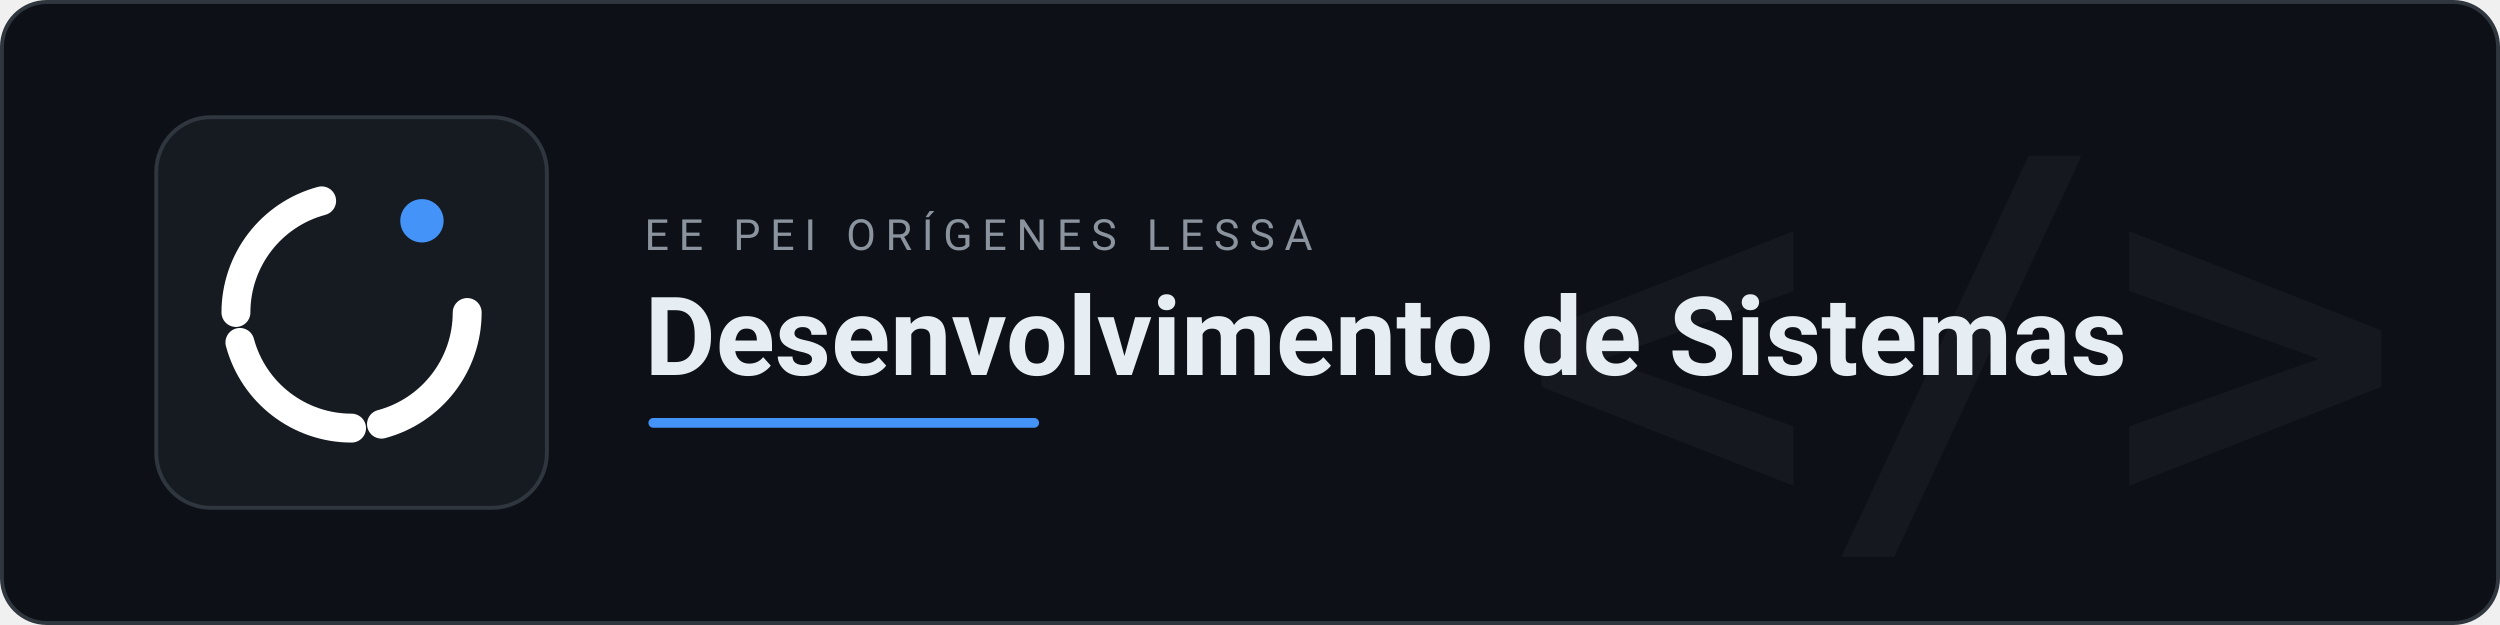
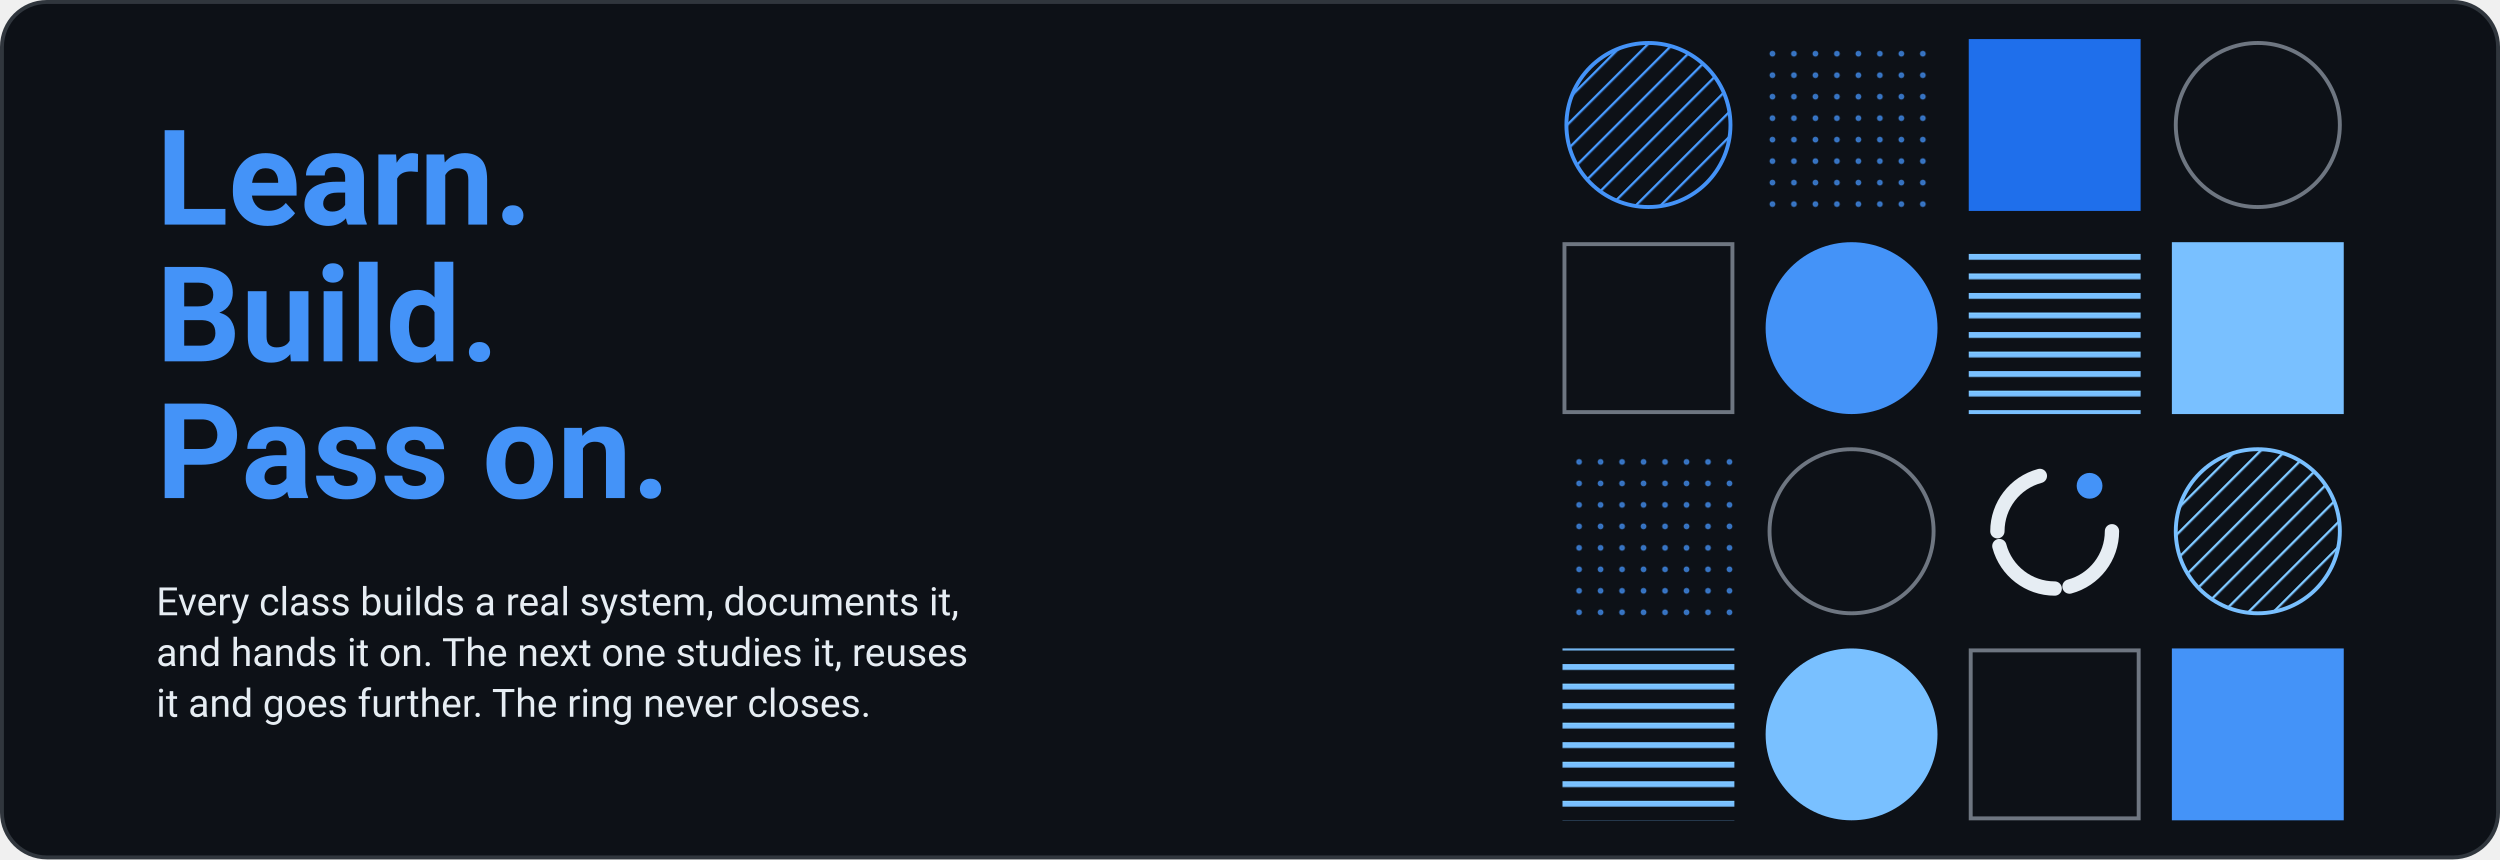
- <svg xmlns="http://www.w3.org/2000/svg" width="1280" height="320" viewBox="0 0 1280 320" role="img" aria-label="Desenvolvimento de Sistemas - EE PEI Orígenes Lessa">
-   <rect x="1" y="1" width="1278" height="318" rx="23" fill="#0d1117" stroke="#30363d" stroke-width="2" />
-   <text x="1230" y="262" font-family="ui-monospace,SFMono-Regular,Menlo,Consolas,monospace" font-size="250" font-weight="700" fill="#e6edf3" fill-opacity="0.04" text-anchor="end">&lt;/&gt;</text>
-   <rect x="80" y="60" width="200" height="200" rx="28" fill="#161b22" stroke="#30363d" stroke-width="2" />
-   <g transform="translate(91.2 71.2) scale(3.7)" fill="none">
-     <g stroke="#ffffff" stroke-width="4" stroke-linecap="round">
+ <svg xmlns="http://www.w3.org/2000/svg" width="1280" height="440" viewBox="0 0 1280 440" role="img" aria-label="Learn. Build. Pass on.">
+   <defs>
+     <pattern id="hatchB" width="9" height="9" patternUnits="userSpaceOnUse" patternTransform="rotate(45)">
+       <line x1="0" y1="0" x2="0" y2="9" stroke="#4493f8" stroke-width="2.5" />
+     </pattern>
+     <pattern id="hatchL" width="9" height="9" patternUnits="userSpaceOnUse" patternTransform="rotate(45)">
+       <line x1="0" y1="0" x2="0" y2="9" stroke="#79c0ff" stroke-width="2.5" />
+     </pattern>
+     <pattern id="dots" width="11" height="11" patternUnits="userSpaceOnUse">
+       <circle cx="5.5" cy="5.5" r="1.5" fill="#4493f8" fill-opacity="0.75" />
+     </pattern>
+     <pattern id="stripes" width="10" height="10" patternUnits="userSpaceOnUse">
+       <rect width="10" height="3" fill="#79c0ff" />
+     </pattern>
+   </defs>
+   <rect x="1" y="1" width="1278" height="438" rx="23" fill="#0d1117" stroke="#30363d" stroke-width="2" />
+   <g font-family="system-ui,-apple-system,'Segoe UI',Roboto,Helvetica,Arial,sans-serif">
+     <text x="80" y="115" font-size="68" font-weight="700" fill="#4493f8">Learn.</text>
+     <text x="80" y="185" font-size="68" font-weight="700" fill="#4493f8">Build.</text>
+     <text x="80" y="255" font-size="68" font-weight="700" fill="#4493f8">Pass on.</text>
+     <text x="80" y="315" font-size="20" fill="#e6edf3">Every class builds a real system, documents it,</text>
+     <text x="80" y="341" font-size="20" fill="#e6edf3">and hands it on. The next one studies it, reuses</text>
+     <text x="80" y="367" font-size="20" fill="#e6edf3">it and goes further. The ring never closes.</text>
+   </g>
+   <circle cx="844" cy="64" r="42" fill="url(#hatchB)" stroke="#4493f8" stroke-width="2" />
+   <rect x="904" y="20" width="88" height="88" fill="url(#dots)" />
+   <rect x="1008" y="20" width="88" height="88" fill="#1f6feb" />
+   <circle cx="1156" cy="64" r="42" fill="none" stroke="#6e7681" stroke-width="2" />
+   <rect x="801" y="125" width="86" height="86" fill="none" stroke="#6e7681" stroke-width="2" />
+   <circle cx="948" cy="168" r="44" fill="#4493f8" />
+   <rect x="1008" y="124" width="88" height="88" fill="url(#stripes)" />
+   <rect x="1112" y="124" width="88" height="88" fill="#79c0ff" />
+   <rect x="800" y="228" width="88" height="88" fill="url(#dots)" />
+   <circle cx="948" cy="272" r="42" fill="none" stroke="#6e7681" stroke-width="2" />
+   <g transform="translate(1008 228) scale(1.8333)" fill="none">
+     <g stroke="#e6edf3" stroke-width="4" stroke-linecap="round">
      <path d="M40 24A16 16 0 0 1 28.14 39.45" />
      <path d="M24 40A16 16 0 0 1 8.55 28.14" />
      <path d="M8 24A16 16 0 0 1 19.86 8.55" />
    </g>
-     <circle cx="33.74" cy="11.31" r="3" fill="#4493f8" />
+     <circle cx="33.74" cy="11.31" r="3.6" fill="#4493f8" />
  </g>
-   <g font-family="system-ui,-apple-system,'Segoe UI',Roboto,Helvetica,Arial,sans-serif">
-     <text x="330" y="128" font-size="22" fill="#8b949e" letter-spacing="5">EE PEI ORÍGENES LESSA</text>
-     <text x="330" y="192" font-size="56" font-weight="700" fill="#e6edf3">Desenvolvimento de Sistemas</text>
-     <rect x="332" y="214" width="200" height="5" rx="2.5" fill="#4493f8" />
-   </g>
+   <circle cx="1156" cy="272" r="42" fill="url(#hatchL)" stroke="#79c0ff" stroke-width="2" />
+   <rect x="800" y="332" width="88" height="88" fill="url(#stripes)" />
+   <circle cx="948" cy="376" r="44" fill="#79c0ff" />
+   <rect x="1009" y="333" width="86" height="86" fill="none" stroke="#6e7681" stroke-width="2" />
+   <rect x="1112" y="332" width="88" height="88" fill="#4493f8" />
</svg>
